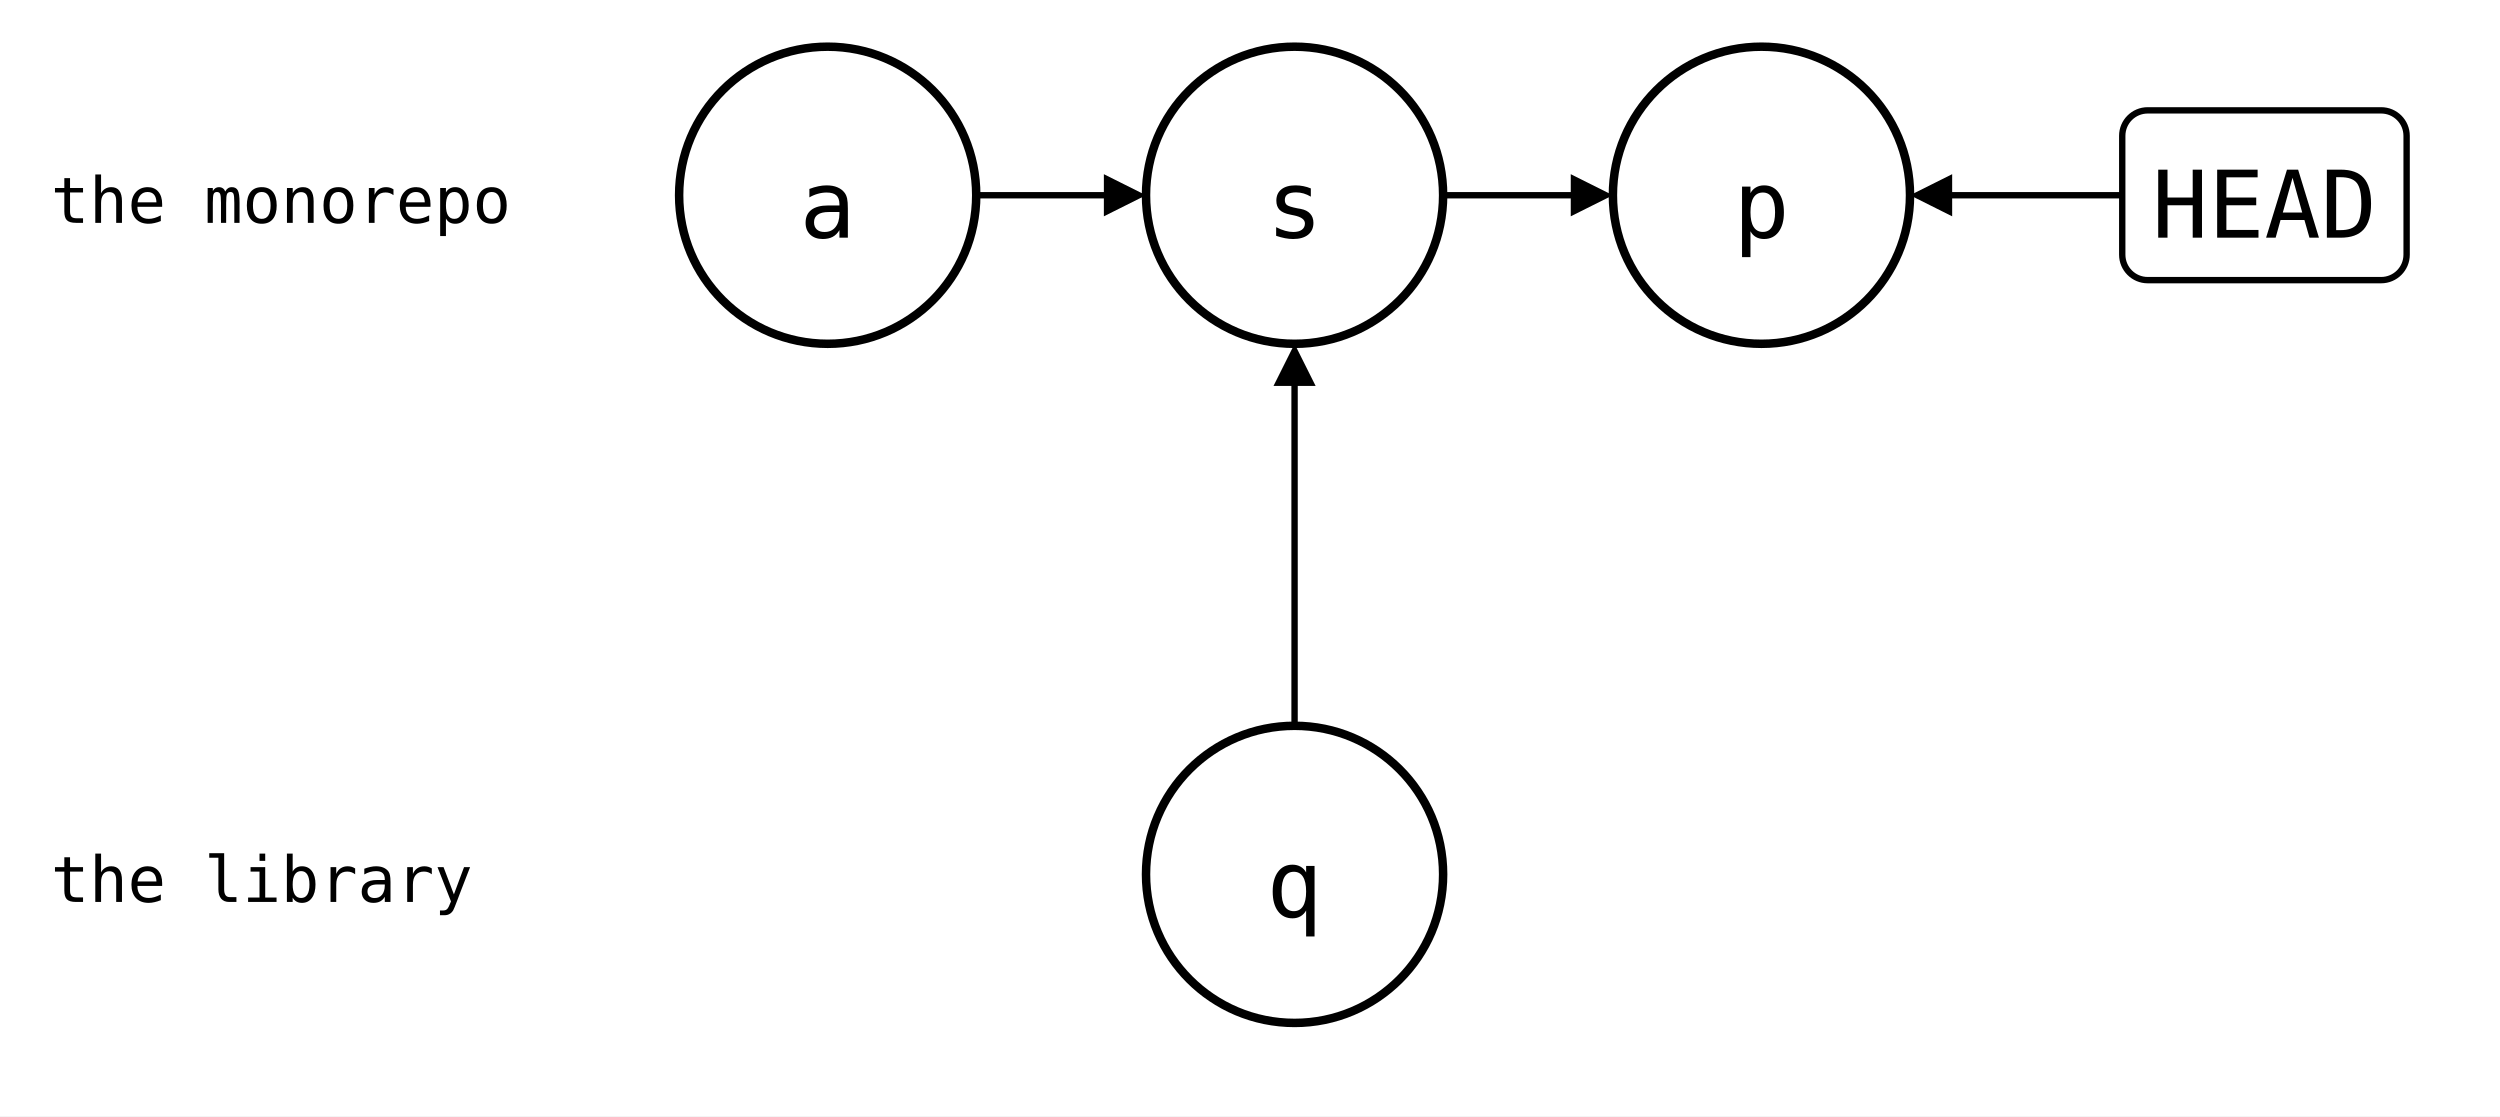
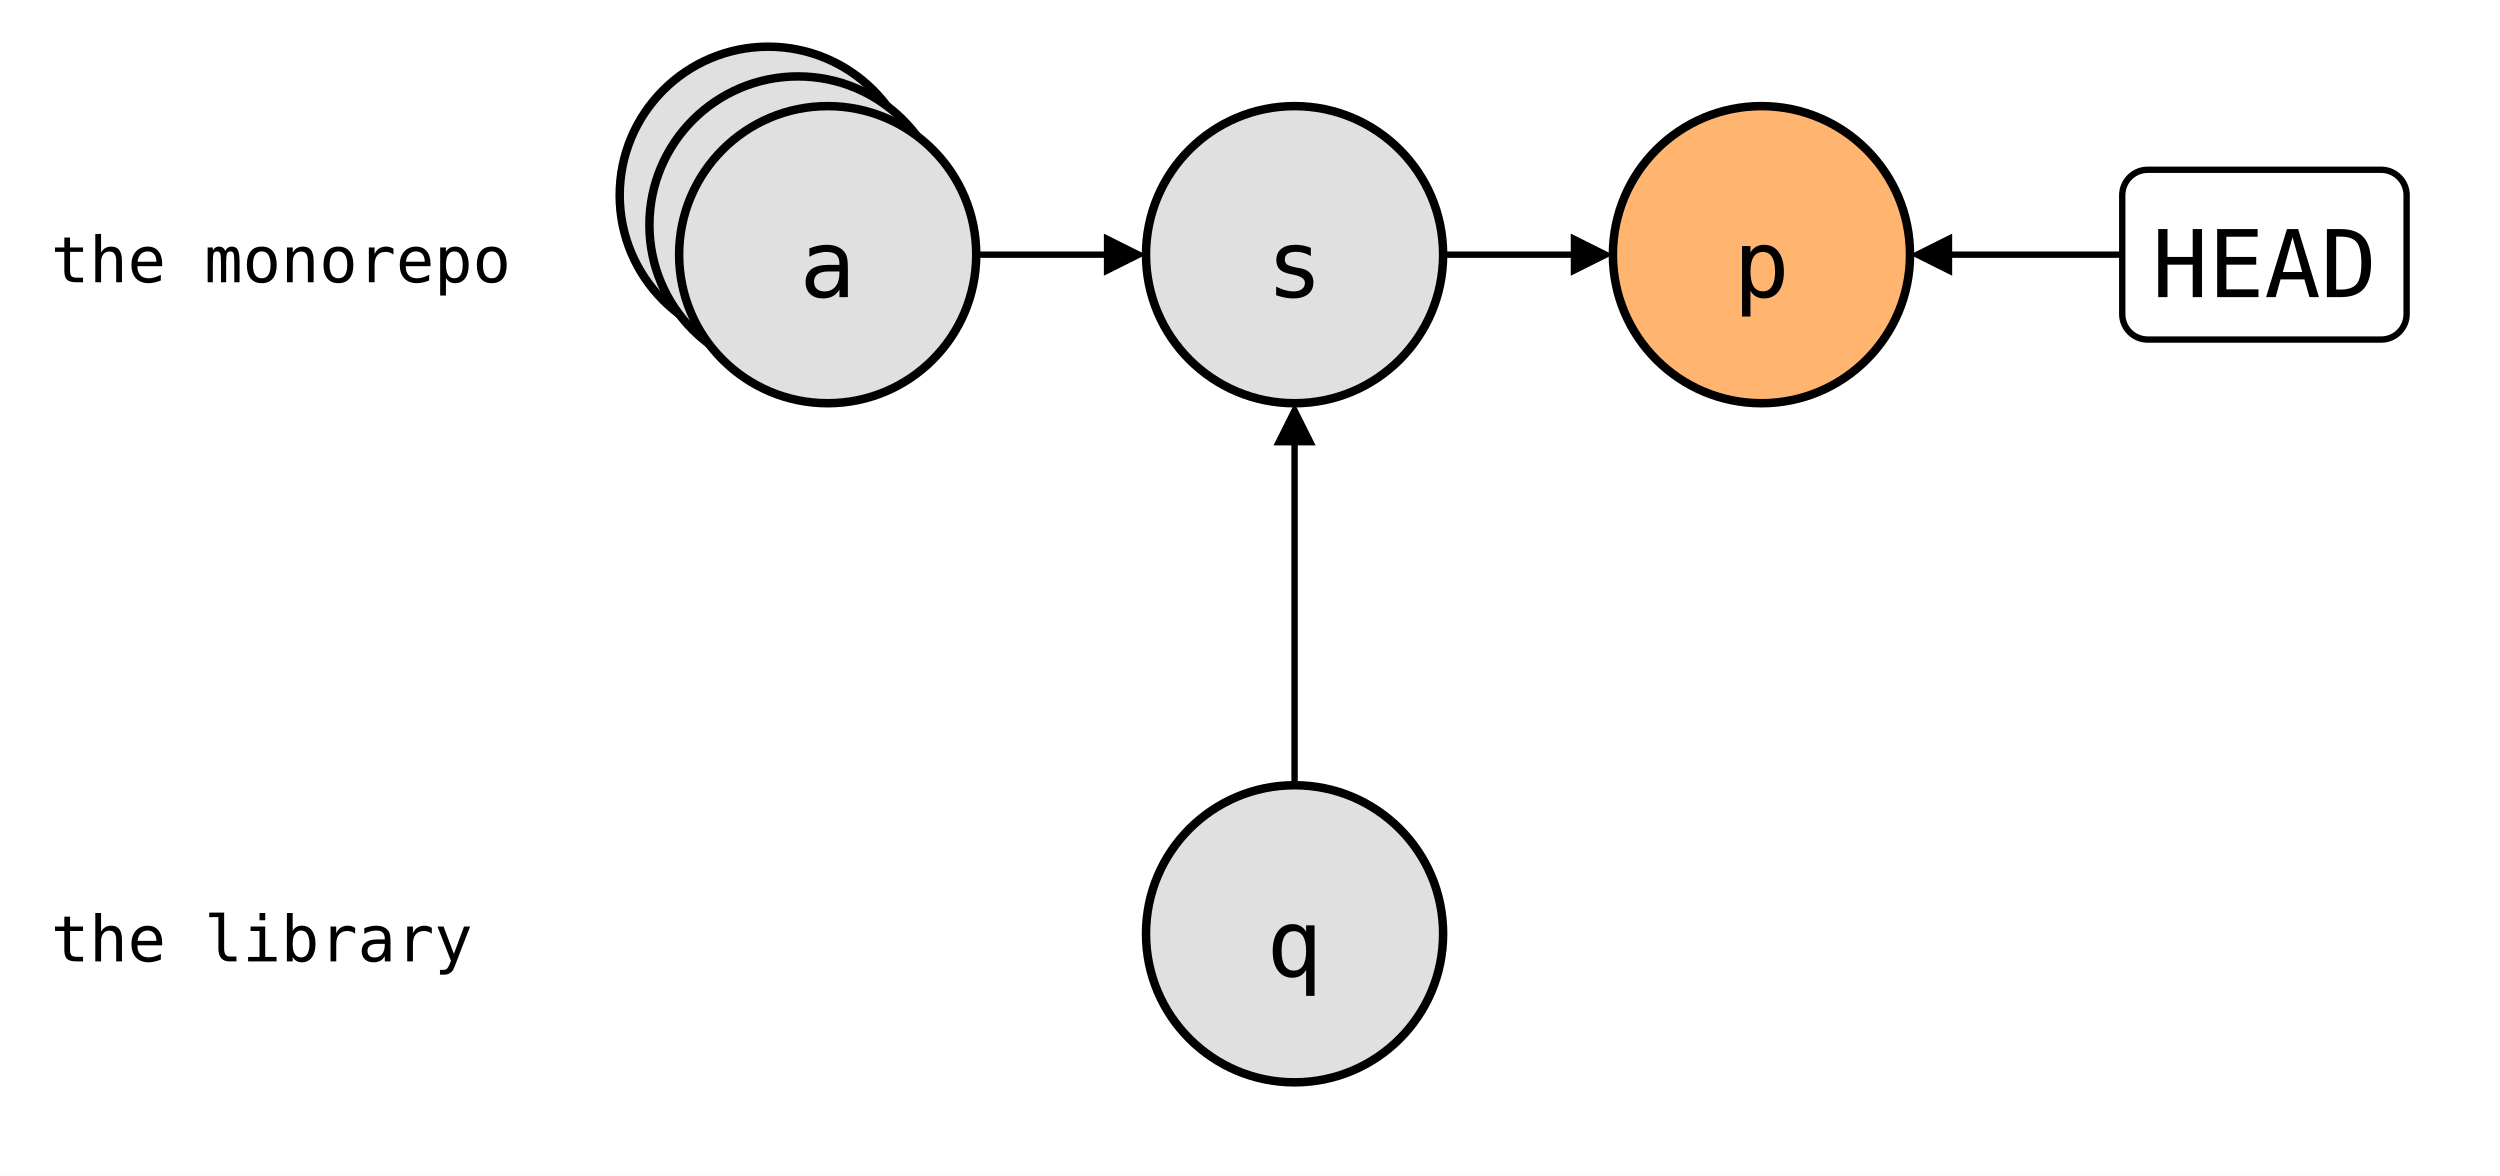
- <svg xmlns="http://www.w3.org/2000/svg" style="background: #ffffff; background-color: light-dark(#ffffff, #121212); color-scheme: light dark;" version="1.1" width="589px" height="263px" viewBox="0 0 589 263" id="ge-svg-28tDSmrDEBuGgyCiLFov" content="&lt;mxfile host=&quot;Electron&quot;&gt;&#10;  &lt;diagram name=&quot;git-subtree-squash-merged&quot; id=&quot;git-subtree-squash-merged&quot;&gt;&#10;    &lt;mxGraphModel grid=&quot;0&quot; gridSize=&quot;10&quot; guides=&quot;1&quot; tooltips=&quot;1&quot; connect=&quot;1&quot; arrows=&quot;1&quot; fold=&quot;0&quot; page=&quot;0&quot; pageScale=&quot;1&quot; pageWidth=&quot;850&quot; pageHeight=&quot;1100&quot; background=&quot;#ffffff&quot; math=&quot;0&quot; shadow=&quot;0&quot;&gt;&#10;      &lt;root&gt;&#10;        &lt;mxCell id=&quot;0&quot; /&gt;&#10;        &lt;mxCell id=&quot;1&quot; parent=&quot;0&quot; /&gt;&#10;        &lt;mxCell id=&quot;text0&quot; parent=&quot;1&quot; style=&quot;text;strokeColor=none;fillColor=none;align=left;verticalAlign=middle;fontSize=15;fontFamily=Roboto Mono,monospace;&quot; value=&quot;the monorepo&quot; vertex=&quot;1&quot;&gt;&#10;          &lt;mxGeometry height=&quot;30&quot; width=&quot;130&quot; y=&quot;90&quot; as=&quot;geometry&quot; /&gt;&#10;        &lt;/mxCell&gt;&#10;        &lt;mxCell id=&quot;text1&quot; parent=&quot;1&quot; style=&quot;text;strokeColor=none;fillColor=none;align=left;verticalAlign=middle;fontSize=15;fontFamily=Roboto Mono,monospace;&quot; value=&quot;the library&quot; vertex=&quot;1&quot;&gt;&#10;          &lt;mxGeometry height=&quot;30&quot; width=&quot;130&quot; y=&quot;250&quot; as=&quot;geometry&quot; /&gt;&#10;        &lt;/mxCell&gt;&#10;        &lt;mxCell id=&quot;a&quot; parent=&quot;1&quot; style=&quot;ellipse;aspect=fixed;strokeWidth=2;fontSize=22;fontFamily=Roboto Mono,monospace;&quot; value=&quot;a&quot; vertex=&quot;1&quot;&gt;&#10;          &lt;mxGeometry height=&quot;70&quot; width=&quot;70&quot; x=&quot;150&quot; y=&quot;70&quot; as=&quot;geometry&quot; /&gt;&#10;        &lt;/mxCell&gt;&#10;        &lt;mxCell id=&quot;s&quot; parent=&quot;1&quot; style=&quot;ellipse;aspect=fixed;strokeWidth=2;fontSize=22;fontFamily=Roboto Mono,monospace;&quot; value=&quot;s&quot; vertex=&quot;1&quot;&gt;&#10;          &lt;mxGeometry height=&quot;70&quot; width=&quot;70&quot; x=&quot;260&quot; y=&quot;70&quot; as=&quot;geometry&quot; /&gt;&#10;        &lt;/mxCell&gt;&#10;        &lt;mxCell id=&quot;p&quot; parent=&quot;1&quot; style=&quot;ellipse;aspect=fixed;strokeWidth=2;fontSize=22;fontFamily=Roboto Mono,monospace;&quot; value=&quot;p&quot; vertex=&quot;1&quot;&gt;&#10;          &lt;mxGeometry height=&quot;70&quot; width=&quot;70&quot; x=&quot;370&quot; y=&quot;70&quot; as=&quot;geometry&quot; /&gt;&#10;        &lt;/mxCell&gt;&#10;        &lt;mxCell id=&quot;q&quot; parent=&quot;1&quot; style=&quot;ellipse;aspect=fixed;strokeWidth=2;fontSize=22;fontFamily=Roboto Mono,monospace;&quot; value=&quot;q&quot; vertex=&quot;1&quot;&gt;&#10;          &lt;mxGeometry height=&quot;70&quot; width=&quot;70&quot; x=&quot;260&quot; y=&quot;230&quot; as=&quot;geometry&quot; /&gt;&#10;        &lt;/mxCell&gt;&#10;        &lt;mxCell id=&quot;box0&quot; parent=&quot;1&quot; style=&quot;rounded=1;strokeWidth=1.5;fontSize=22;fontFamily=Roboto Mono,monospace;&quot; value=&quot;HEAD&quot; vertex=&quot;1&quot;&gt;&#10;          &lt;mxGeometry height=&quot;40&quot; width=&quot;67&quot; x=&quot;490&quot; y=&quot;85&quot; as=&quot;geometry&quot; /&gt;&#10;        &lt;/mxCell&gt;&#10;        &lt;mxCell id=&quot;e0&quot; edge=&quot;1&quot; parent=&quot;1&quot; source=&quot;box0&quot; style=&quot;endArrow=block;endFill=1;html=1;strokeWidth=1.5;rounded=0;&quot; target=&quot;p&quot;&gt;&#10;          &lt;mxGeometry relative=&quot;1&quot; as=&quot;geometry&quot; /&gt;&#10;        &lt;/mxCell&gt;&#10;        &lt;mxCell id=&quot;e1&quot; edge=&quot;1&quot; parent=&quot;1&quot; source=&quot;a&quot; style=&quot;endArrow=block;endFill=1;html=1;strokeWidth=1.5;rounded=0;&quot; target=&quot;s&quot;&gt;&#10;          &lt;mxGeometry relative=&quot;1&quot; as=&quot;geometry&quot; /&gt;&#10;        &lt;/mxCell&gt;&#10;        &lt;mxCell id=&quot;e2&quot; edge=&quot;1&quot; parent=&quot;1&quot; source=&quot;s&quot; style=&quot;endArrow=block;endFill=1;html=1;strokeWidth=1.5;rounded=0;&quot; target=&quot;p&quot;&gt;&#10;          &lt;mxGeometry relative=&quot;1&quot; as=&quot;geometry&quot; /&gt;&#10;        &lt;/mxCell&gt;&#10;        &lt;mxCell id=&quot;e3&quot; edge=&quot;1&quot; parent=&quot;1&quot; source=&quot;q&quot; style=&quot;endArrow=block;endFill=1;html=1;strokeWidth=1.5;rounded=0;&quot; target=&quot;s&quot;&gt;&#10;          &lt;mxGeometry relative=&quot;1&quot; as=&quot;geometry&quot; /&gt;&#10;        &lt;/mxCell&gt;&#10;      &lt;/root&gt;&#10;    &lt;/mxGraphModel&gt;&#10;  &lt;/diagram&gt;&#10;&lt;/mxfile&gt;&#10;">
-   <style type="text/css">@supports (color: light-dark(#000, #fff)) { #ge-svg-28tDSmrDEBuGgyCiLFov { --ge-adaptive-bg: light-dark(#ffffff, var(--ge-dark-color, #121212)); } }</style>
+ <svg xmlns="http://www.w3.org/2000/svg" style="background: #ffffff; background-color: light-dark(#ffffff, #121212); color-scheme: light dark;" version="1.1" width="589px" height="277px" viewBox="0 0 589 277" id="ge-svg-Ze4hdH8l22ru4P7ehMCd" content="&lt;mxfile host=&quot;Electron&quot;&gt;&#10;  &lt;diagram name=&quot;git-subtree-squash-merged&quot; id=&quot;git-subtree-squash-merged&quot;&gt;&#10;    &lt;mxGraphModel grid=&quot;0&quot; gridSize=&quot;10&quot; guides=&quot;1&quot; tooltips=&quot;1&quot; connect=&quot;1&quot; arrows=&quot;1&quot; fold=&quot;0&quot; page=&quot;0&quot; pageScale=&quot;1&quot; pageWidth=&quot;850&quot; pageHeight=&quot;1100&quot; background=&quot;#ffffff&quot; math=&quot;0&quot; shadow=&quot;0&quot;&gt;&#10;      &lt;root&gt;&#10;        &lt;mxCell id=&quot;0&quot; /&gt;&#10;        &lt;mxCell id=&quot;1&quot; parent=&quot;0&quot; /&gt;&#10;        &lt;mxCell id=&quot;text0&quot; parent=&quot;1&quot; style=&quot;text;strokeColor=none;fillColor=none;align=left;verticalAlign=middle;fontSize=15;fontFamily=Roboto Mono,monospace;&quot; value=&quot;the monorepo&quot; vertex=&quot;1&quot;&gt;&#10;          &lt;mxGeometry height=&quot;30&quot; width=&quot;130&quot; y=&quot;90&quot; as=&quot;geometry&quot; /&gt;&#10;        &lt;/mxCell&gt;&#10;        &lt;mxCell id=&quot;text1&quot; parent=&quot;1&quot; style=&quot;text;strokeColor=none;fillColor=none;align=left;verticalAlign=middle;fontSize=15;fontFamily=Roboto Mono,monospace;&quot; value=&quot;the library&quot; vertex=&quot;1&quot;&gt;&#10;          &lt;mxGeometry height=&quot;30&quot; width=&quot;130&quot; y=&quot;250&quot; as=&quot;geometry&quot; /&gt;&#10;        &lt;/mxCell&gt;&#10;        &lt;mxCell id=&quot;a-stack-2&quot; parent=&quot;1&quot; style=&quot;shape=ellipse;aspect=fixed;strokeWidth=2;fontSize=22;fontFamily=Roboto Mono,monospace;fillColor=#E0E0E0;&quot; value=&quot;&quot; vertex=&quot;1&quot;&gt;&#10;          &lt;mxGeometry height=&quot;70&quot; width=&quot;70&quot; x=&quot;136&quot; y=&quot;56&quot; as=&quot;geometry&quot; /&gt;&#10;        &lt;/mxCell&gt;&#10;        &lt;mxCell id=&quot;a-stack-1&quot; parent=&quot;1&quot; style=&quot;shape=ellipse;aspect=fixed;strokeWidth=2;fontSize=22;fontFamily=Roboto Mono,monospace;fillColor=#E0E0E0;&quot; value=&quot;&quot; vertex=&quot;1&quot;&gt;&#10;          &lt;mxGeometry height=&quot;70&quot; width=&quot;70&quot; x=&quot;143&quot; y=&quot;63&quot; as=&quot;geometry&quot; /&gt;&#10;        &lt;/mxCell&gt;&#10;        &lt;mxCell id=&quot;a&quot; parent=&quot;1&quot; style=&quot;ellipse;aspect=fixed;strokeWidth=2;fontSize=22;fontFamily=Roboto Mono,monospace;fillColor=#E0E0E0;&quot; value=&quot;a&quot; vertex=&quot;1&quot;&gt;&#10;          &lt;mxGeometry height=&quot;70&quot; width=&quot;70&quot; x=&quot;150&quot; y=&quot;70&quot; as=&quot;geometry&quot; /&gt;&#10;        &lt;/mxCell&gt;&#10;        &lt;mxCell id=&quot;s&quot; parent=&quot;1&quot; style=&quot;ellipse;aspect=fixed;strokeWidth=2;fontSize=22;fontFamily=Roboto Mono,monospace;fillColor=#E0E0E0;&quot; value=&quot;s&quot; vertex=&quot;1&quot;&gt;&#10;          &lt;mxGeometry height=&quot;70&quot; width=&quot;70&quot; x=&quot;260&quot; y=&quot;70&quot; as=&quot;geometry&quot; /&gt;&#10;        &lt;/mxCell&gt;&#10;        &lt;mxCell id=&quot;p&quot; parent=&quot;1&quot; style=&quot;ellipse;aspect=fixed;strokeWidth=2;fontSize=22;fontFamily=Roboto Mono,monospace;fillColor=#FFB570;&quot; value=&quot;p&quot; vertex=&quot;1&quot;&gt;&#10;          &lt;mxGeometry height=&quot;70&quot; width=&quot;70&quot; x=&quot;370&quot; y=&quot;70&quot; as=&quot;geometry&quot; /&gt;&#10;        &lt;/mxCell&gt;&#10;        &lt;mxCell id=&quot;q&quot; parent=&quot;1&quot; style=&quot;ellipse;aspect=fixed;strokeWidth=2;fontSize=22;fontFamily=Roboto Mono,monospace;fillColor=#E0E0E0;&quot; value=&quot;q&quot; vertex=&quot;1&quot;&gt;&#10;          &lt;mxGeometry height=&quot;70&quot; width=&quot;70&quot; x=&quot;260&quot; y=&quot;230&quot; as=&quot;geometry&quot; /&gt;&#10;        &lt;/mxCell&gt;&#10;        &lt;mxCell id=&quot;box0&quot; parent=&quot;1&quot; style=&quot;rounded=1;strokeWidth=1.5;fontSize=22;fontFamily=Roboto Mono,monospace;&quot; value=&quot;HEAD&quot; vertex=&quot;1&quot;&gt;&#10;          &lt;mxGeometry height=&quot;40&quot; width=&quot;67&quot; x=&quot;490&quot; y=&quot;85&quot; as=&quot;geometry&quot; /&gt;&#10;        &lt;/mxCell&gt;&#10;        &lt;mxCell id=&quot;e0&quot; edge=&quot;1&quot; parent=&quot;1&quot; source=&quot;box0&quot; style=&quot;endArrow=block;endFill=1;html=1;strokeWidth=1.5;rounded=0;&quot; target=&quot;p&quot;&gt;&#10;          &lt;mxGeometry relative=&quot;1&quot; as=&quot;geometry&quot; /&gt;&#10;        &lt;/mxCell&gt;&#10;        &lt;mxCell id=&quot;e1&quot; edge=&quot;1&quot; parent=&quot;1&quot; source=&quot;a&quot; style=&quot;endArrow=block;endFill=1;html=1;strokeWidth=1.5;rounded=0;&quot; target=&quot;s&quot;&gt;&#10;          &lt;mxGeometry relative=&quot;1&quot; as=&quot;geometry&quot; /&gt;&#10;        &lt;/mxCell&gt;&#10;        &lt;mxCell id=&quot;e2&quot; edge=&quot;1&quot; parent=&quot;1&quot; source=&quot;s&quot; style=&quot;endArrow=block;endFill=1;html=1;strokeWidth=1.5;rounded=0;&quot; target=&quot;p&quot;&gt;&#10;          &lt;mxGeometry relative=&quot;1&quot; as=&quot;geometry&quot; /&gt;&#10;        &lt;/mxCell&gt;&#10;        &lt;mxCell id=&quot;e3&quot; edge=&quot;1&quot; parent=&quot;1&quot; source=&quot;q&quot; style=&quot;endArrow=block;endFill=1;html=1;strokeWidth=1.5;rounded=0;&quot; target=&quot;s&quot;&gt;&#10;          &lt;mxGeometry relative=&quot;1&quot; as=&quot;geometry&quot; /&gt;&#10;        &lt;/mxCell&gt;&#10;      &lt;/root&gt;&#10;    &lt;/mxGraphModel&gt;&#10;  &lt;/diagram&gt;&#10;&lt;/mxfile&gt;&#10;">
+   <style type="text/css">@supports (color: light-dark(#000, #fff)) { #ge-svg-Ze4hdH8l22ru4P7ehMCd { --ge-adaptive-bg: light-dark(#ffffff, var(--ge-dark-color, #121212)); } }</style>
  <defs />
  <rect fill="#ffffff" width="100%" height="100%" x="0" y="0" style="fill: light-dark(rgb(255, 255, 255), rgb(18, 18, 18));" />
  <g>
    <g data-cell-id="0">
      <g data-cell-id="1">
        <g data-cell-id="text0">
          <g>
-             <rect x="10" y="31" width="130" height="30" fill="none" stroke="none" pointer-events="all" />
+             <rect x="10" y="45" width="130" height="30" fill="none" stroke="none" pointer-events="all" />
          </g>
          <g>
            <g fill="#000000" font-family="'Roboto Mono', monospace" text-anchor="start" font-size="15px" style="fill: light-dark(rgb(0, 0, 0), rgb(255, 255, 255));">
-               <text x="12" y="52.5">the monorepo</text>
+               <text x="12" y="66.5">the monorepo</text>
            </g>
          </g>
        </g>
        <g data-cell-id="text1">
          <g>
-             <rect x="10" y="191" width="130" height="30" fill="none" stroke="none" pointer-events="all" />
+             <rect x="10" y="205" width="130" height="30" fill="none" stroke="none" pointer-events="all" />
          </g>
          <g>
            <g fill="#000000" font-family="'Roboto Mono', monospace" text-anchor="start" font-size="15px" style="fill: light-dark(rgb(0, 0, 0), rgb(255, 255, 255));">
-               <text x="12" y="212.5">the library</text>
+               <text x="12" y="226.5">the library</text>
            </g>
+           </g>
+         </g>
+         <g data-cell-id="a-stack-2">
+           <g>
+             <ellipse cx="181" cy="46" rx="35" ry="35" fill="#e0e0e0" stroke="#000000" stroke-width="2" pointer-events="all" style="fill: light-dark(rgb(224, 224, 224), rgb(45, 45, 45)); stroke: light-dark(rgb(0, 0, 0), rgb(255, 255, 255));" />
+           </g>
+         </g>
+         <g data-cell-id="a-stack-1">
+           <g>
+             <ellipse cx="188" cy="53" rx="35" ry="35" fill="#e0e0e0" stroke="#000000" stroke-width="2" pointer-events="all" style="fill: light-dark(rgb(224, 224, 224), rgb(45, 45, 45)); stroke: light-dark(rgb(0, 0, 0), rgb(255, 255, 255));" />
          </g>
        </g>
        <g data-cell-id="a">
          <g>
-             <ellipse cx="195" cy="46" rx="35" ry="35" fill="#ffffff" stroke="#000000" stroke-width="2" pointer-events="all" style="fill: var(--ge-adaptive-bg, #ffffff); stroke: light-dark(rgb(0, 0, 0), rgb(255, 255, 255));" />
+             <ellipse cx="195" cy="60" rx="35" ry="35" fill="#e0e0e0" stroke="#000000" stroke-width="2" pointer-events="all" style="fill: light-dark(rgb(224, 224, 224), rgb(45, 45, 45)); stroke: light-dark(rgb(0, 0, 0), rgb(255, 255, 255));" />
          </g>
          <g>
            <g fill="#000000" font-family="'Roboto Mono', monospace" text-anchor="middle" font-size="22px" style="fill: light-dark(rgb(0, 0, 0), rgb(255, 255, 255));">
-               <text x="195" y="56">a</text>
+               <text x="195" y="70">a</text>
            </g>
          </g>
        </g>
        <g data-cell-id="s">
          <g>
-             <ellipse cx="305" cy="46" rx="35" ry="35" fill="#ffffff" stroke="#000000" stroke-width="2" pointer-events="all" style="fill: var(--ge-adaptive-bg, #ffffff); stroke: light-dark(rgb(0, 0, 0), rgb(255, 255, 255));" />
+             <ellipse cx="305" cy="60" rx="35" ry="35" fill="#e0e0e0" stroke="#000000" stroke-width="2" pointer-events="all" style="fill: light-dark(rgb(224, 224, 224), rgb(45, 45, 45)); stroke: light-dark(rgb(0, 0, 0), rgb(255, 255, 255));" />
          </g>
          <g>
            <g fill="#000000" font-family="'Roboto Mono', monospace" text-anchor="middle" font-size="22px" style="fill: light-dark(rgb(0, 0, 0), rgb(255, 255, 255));">
-               <text x="305" y="56">s</text>
+               <text x="305" y="70">s</text>
            </g>
          </g>
        </g>
        <g data-cell-id="p">
          <g>
-             <ellipse cx="415" cy="46" rx="35" ry="35" fill="#ffffff" stroke="#000000" stroke-width="2" pointer-events="all" style="fill: var(--ge-adaptive-bg, #ffffff); stroke: light-dark(rgb(0, 0, 0), rgb(255, 255, 255));" />
+             <ellipse cx="415" cy="60" rx="35" ry="35" fill="#ffb570" stroke="#000000" stroke-width="2" pointer-events="all" style="fill: light-dark(rgb(255, 181, 112), rgb(126, 63, 3)); stroke: light-dark(rgb(0, 0, 0), rgb(255, 255, 255));" />
          </g>
          <g>
            <g fill="#000000" font-family="'Roboto Mono', monospace" text-anchor="middle" font-size="22px" style="fill: light-dark(rgb(0, 0, 0), rgb(255, 255, 255));">
-               <text x="415" y="56">p</text>
+               <text x="415" y="70">p</text>
            </g>
          </g>
        </g>
        <g data-cell-id="q">
          <g>
-             <ellipse cx="305" cy="206" rx="35" ry="35" fill="#ffffff" stroke="#000000" stroke-width="2" pointer-events="all" style="fill: var(--ge-adaptive-bg, #ffffff); stroke: light-dark(rgb(0, 0, 0), rgb(255, 255, 255));" />
+             <ellipse cx="305" cy="220" rx="35" ry="35" fill="#e0e0e0" stroke="#000000" stroke-width="2" pointer-events="all" style="fill: light-dark(rgb(224, 224, 224), rgb(45, 45, 45)); stroke: light-dark(rgb(0, 0, 0), rgb(255, 255, 255));" />
          </g>
          <g>
            <g fill="#000000" font-family="'Roboto Mono', monospace" text-anchor="middle" font-size="22px" style="fill: light-dark(rgb(0, 0, 0), rgb(255, 255, 255));">
-               <text x="305" y="216">q</text>
+               <text x="305" y="230">q</text>
            </g>
          </g>
        </g>
        <g data-cell-id="box0">
          <g>
-             <rect x="500" y="26" width="67" height="40" rx="6" ry="6" fill="#ffffff" stroke="#000000" stroke-width="1.5" pointer-events="all" style="fill: var(--ge-adaptive-bg, #ffffff); stroke: light-dark(rgb(0, 0, 0), rgb(255, 255, 255));" />
+             <rect x="500" y="40" width="67" height="40" rx="6" ry="6" fill="#ffffff" stroke="#000000" stroke-width="1.5" pointer-events="all" style="fill: var(--ge-adaptive-bg, #ffffff); stroke: light-dark(rgb(0, 0, 0), rgb(255, 255, 255));" />
          </g>
          <g>
            <g fill="#000000" font-family="'Roboto Mono', monospace" text-anchor="middle" font-size="22px" style="fill: light-dark(rgb(0, 0, 0), rgb(255, 255, 255));">
-               <text x="533.5" y="56">HEAD</text>
+               <text x="533.5" y="70">HEAD</text>
            </g>
          </g>
        </g>
        <g data-cell-id="e0">
          <g>
-             <path d="M 500 46 L 459.18 46" fill="none" stroke="#000000" stroke-width="1.5" stroke-miterlimit="10" pointer-events="stroke" style="stroke: light-dark(rgb(0, 0, 0), rgb(255, 255, 255));" />
-             <path d="M 451.68 46 L 459.18 42.25 L 459.18 49.75 Z" fill="#000000" stroke="#000000" stroke-width="1.5" stroke-miterlimit="10" pointer-events="all" style="fill: light-dark(rgb(0, 0, 0), rgb(255, 255, 255)); stroke: light-dark(rgb(0, 0, 0), rgb(255, 255, 255));" />
+             <path d="M 500 60 L 459.18 60" fill="none" stroke="#000000" stroke-width="1.5" stroke-miterlimit="10" pointer-events="stroke" style="stroke: light-dark(rgb(0, 0, 0), rgb(255, 255, 255));" />
+             <path d="M 451.68 60 L 459.18 56.25 L 459.18 63.75 Z" fill="#000000" stroke="#000000" stroke-width="1.5" stroke-miterlimit="10" pointer-events="all" style="fill: light-dark(rgb(0, 0, 0), rgb(255, 255, 255)); stroke: light-dark(rgb(0, 0, 0), rgb(255, 255, 255));" />
          </g>
        </g>
        <g data-cell-id="e1">
          <g>
-             <path d="M 230 46 L 260.82 46" fill="none" stroke="#000000" stroke-width="1.5" stroke-miterlimit="10" pointer-events="stroke" style="stroke: light-dark(rgb(0, 0, 0), rgb(255, 255, 255));" />
-             <path d="M 268.32 46 L 260.82 49.75 L 260.82 42.25 Z" fill="#000000" stroke="#000000" stroke-width="1.5" stroke-miterlimit="10" pointer-events="all" style="fill: light-dark(rgb(0, 0, 0), rgb(255, 255, 255)); stroke: light-dark(rgb(0, 0, 0), rgb(255, 255, 255));" />
+             <path d="M 230 60 L 260.82 60" fill="none" stroke="#000000" stroke-width="1.5" stroke-miterlimit="10" pointer-events="stroke" style="stroke: light-dark(rgb(0, 0, 0), rgb(255, 255, 255));" />
+             <path d="M 268.32 60 L 260.82 63.75 L 260.82 56.25 Z" fill="#000000" stroke="#000000" stroke-width="1.5" stroke-miterlimit="10" pointer-events="all" style="fill: light-dark(rgb(0, 0, 0), rgb(255, 255, 255)); stroke: light-dark(rgb(0, 0, 0), rgb(255, 255, 255));" />
          </g>
        </g>
        <g data-cell-id="e2">
          <g>
-             <path d="M 340 46 L 370.82 46" fill="none" stroke="#000000" stroke-width="1.5" stroke-miterlimit="10" pointer-events="stroke" style="stroke: light-dark(rgb(0, 0, 0), rgb(255, 255, 255));" />
-             <path d="M 378.32 46 L 370.82 49.75 L 370.82 42.25 Z" fill="#000000" stroke="#000000" stroke-width="1.5" stroke-miterlimit="10" pointer-events="all" style="fill: light-dark(rgb(0, 0, 0), rgb(255, 255, 255)); stroke: light-dark(rgb(0, 0, 0), rgb(255, 255, 255));" />
+             <path d="M 340 60 L 370.82 60" fill="none" stroke="#000000" stroke-width="1.5" stroke-miterlimit="10" pointer-events="stroke" style="stroke: light-dark(rgb(0, 0, 0), rgb(255, 255, 255));" />
+             <path d="M 378.32 60 L 370.82 63.75 L 370.82 56.25 Z" fill="#000000" stroke="#000000" stroke-width="1.5" stroke-miterlimit="10" pointer-events="all" style="fill: light-dark(rgb(0, 0, 0), rgb(255, 255, 255)); stroke: light-dark(rgb(0, 0, 0), rgb(255, 255, 255));" />
          </g>
        </g>
        <g data-cell-id="e3">
          <g>
-             <path d="M 305 171 L 305 90.18" fill="none" stroke="#000000" stroke-width="1.5" stroke-miterlimit="10" pointer-events="stroke" style="stroke: light-dark(rgb(0, 0, 0), rgb(255, 255, 255));" />
-             <path d="M 305 82.68 L 308.75 90.18 L 301.25 90.18 Z" fill="#000000" stroke="#000000" stroke-width="1.5" stroke-miterlimit="10" pointer-events="all" style="fill: light-dark(rgb(0, 0, 0), rgb(255, 255, 255)); stroke: light-dark(rgb(0, 0, 0), rgb(255, 255, 255));" />
+             <path d="M 305 185 L 305 104.18" fill="none" stroke="#000000" stroke-width="1.5" stroke-miterlimit="10" pointer-events="stroke" style="stroke: light-dark(rgb(0, 0, 0), rgb(255, 255, 255));" />
+             <path d="M 305 96.68 L 308.75 104.18 L 301.25 104.18 Z" fill="#000000" stroke="#000000" stroke-width="1.5" stroke-miterlimit="10" pointer-events="all" style="fill: light-dark(rgb(0, 0, 0), rgb(255, 255, 255)); stroke: light-dark(rgb(0, 0, 0), rgb(255, 255, 255));" />
          </g>
        </g>
      </g>
    </g>
  </g>
</svg>
